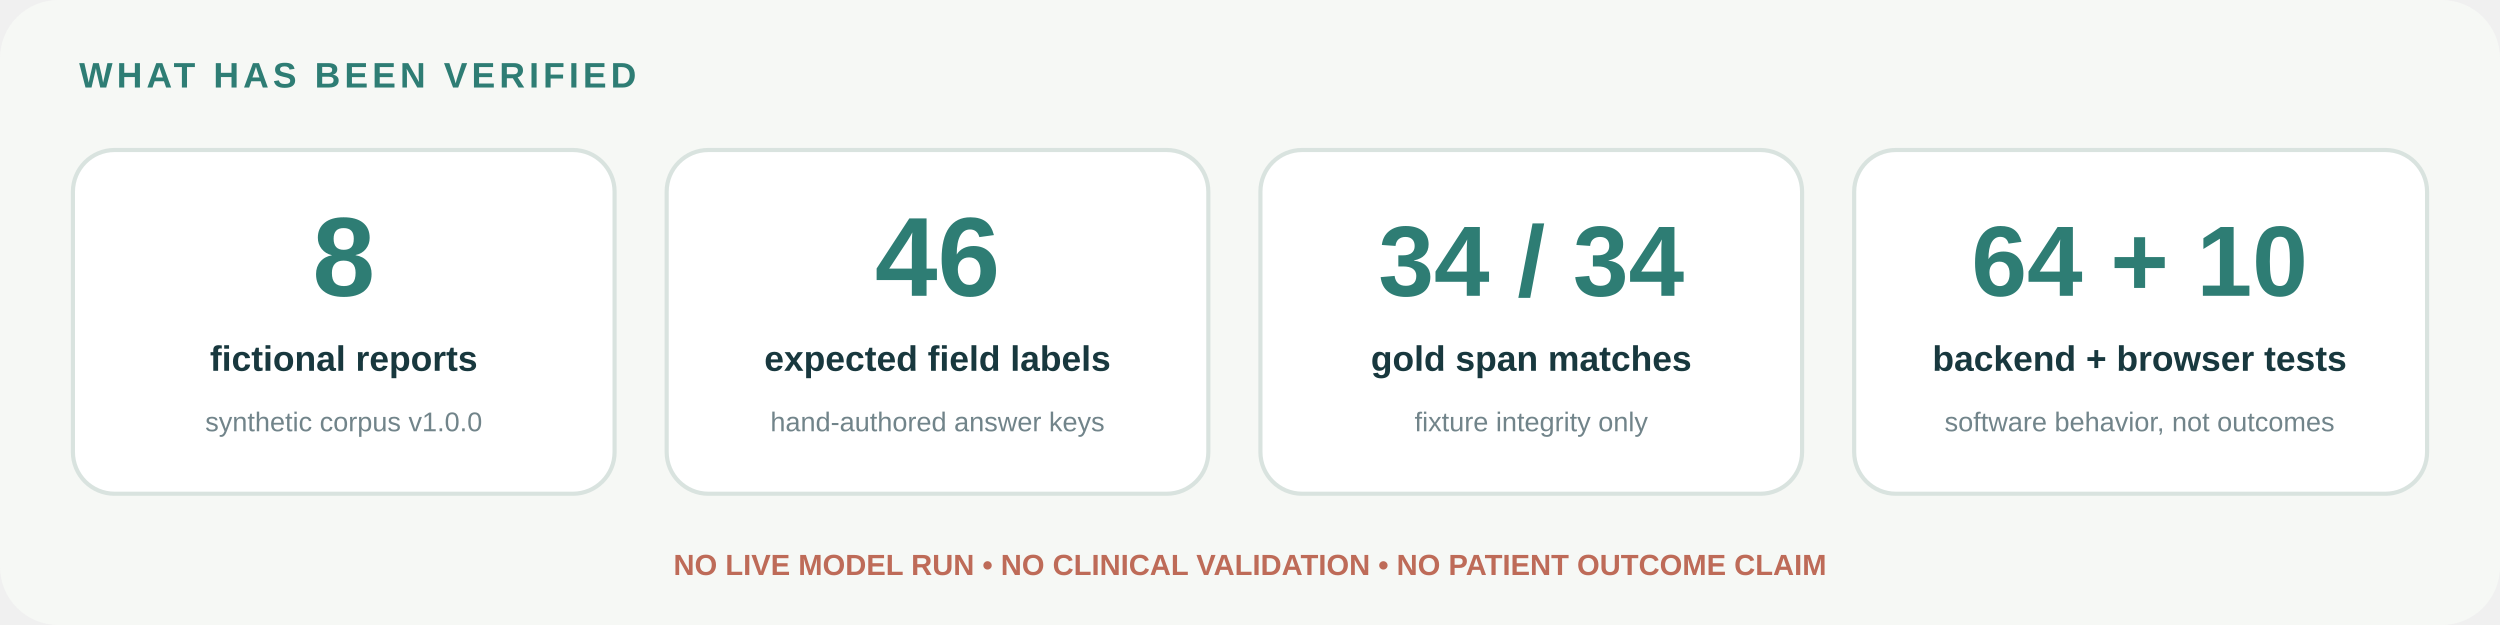
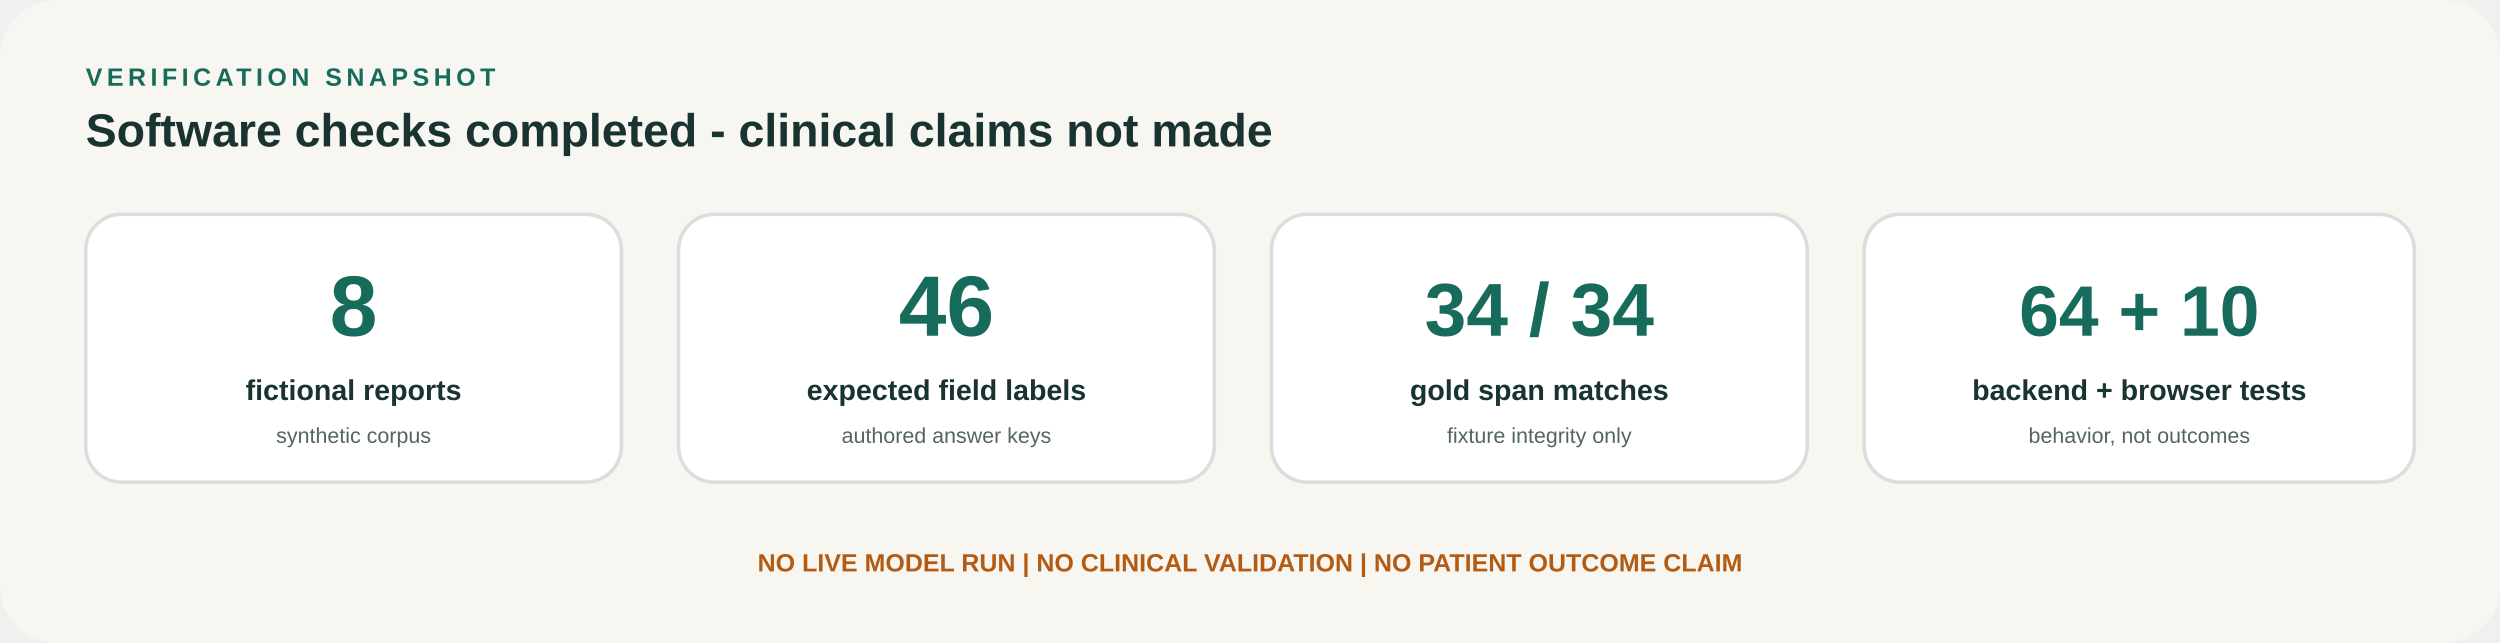
- <svg xmlns="http://www.w3.org/2000/svg" width="1200" height="300" viewBox="0 0 1200 300">
-   <rect width="1200" height="300" rx="28" fill="#F6F8F5" />
-   <text x="38" y="42" font-family="Arial,sans-serif" font-size="17" font-weight="700" letter-spacing="2" fill="#2E7D74">WHAT HAS BEEN VERIFIED</text>
-   <g font-family="Arial,sans-serif" text-anchor="middle">
-     <rect x="35" y="72" width="260" height="165" rx="20" fill="#FFFFFF" stroke="#D9E3DF" stroke-width="2" />
-     <text x="165" y="142" font-size="54" font-weight="700" fill="#2E7D74">8</text>
-     <text x="165" y="178" font-size="17" font-weight="700" fill="#18383E">fictional reports</text>
-     <text x="165" y="207" font-size="13" fill="#71848A">synthetic corpus v1.0.0</text>
-     <rect x="320" y="72" width="260" height="165" rx="20" fill="#FFFFFF" stroke="#D9E3DF" stroke-width="2" />
-     <text x="450" y="142" font-size="54" font-weight="700" fill="#2E7D74">46</text>
-     <text x="450" y="178" font-size="17" font-weight="700" fill="#18383E">expected field labels</text>
-     <text x="450" y="207" font-size="13" fill="#71848A">hand-authored answer keys</text>
-     <rect x="605" y="72" width="260" height="165" rx="20" fill="#FFFFFF" stroke="#D9E3DF" stroke-width="2" />
-     <text x="735" y="142" font-size="48" font-weight="700" fill="#2E7D74">34 / 34</text>
-     <text x="735" y="178" font-size="17" font-weight="700" fill="#18383E">gold span matches</text>
-     <text x="735" y="207" font-size="13" fill="#71848A">fixture integrity only</text>
-     <rect x="890" y="72" width="275" height="165" rx="20" fill="#FFFFFF" stroke="#D9E3DF" stroke-width="2" />
-     <text x="1027" y="142" font-size="48" font-weight="700" fill="#2E7D74">64 + 10</text>
-     <text x="1027" y="178" font-size="17" font-weight="700" fill="#18383E">backend + browser tests</text>
-     <text x="1027" y="207" font-size="13" fill="#71848A">software behavior, not outcomes</text>
+ <svg xmlns="http://www.w3.org/2000/svg" width="1400" height="360" viewBox="0 0 1400 360">
+   <rect width="1400" height="360" rx="32" fill="#f7f6f1" />
+   <text x="48" y="48" font-family="Arial, Helvetica, sans-serif" font-size="14" font-weight="700" letter-spacing="2.5" fill="#176b5b">VERIFICATION SNAPSHOT</text>
+   <text x="48" y="82" font-family="Arial, Helvetica, sans-serif" font-size="26" font-weight="700" fill="#193331">Software checks completed  -  clinical claims not made</text>
+   <g font-family="Arial, Helvetica, sans-serif" text-anchor="middle">
+     <rect x="48" y="120" width="300" height="150" rx="20" fill="#ffffff" stroke="#d8dfdc" stroke-width="2" />
+     <text x="198" y="188" font-size="48" font-weight="700" fill="#176b5b">8</text>
+     <text x="198" y="224" font-size="16" font-weight="700" fill="#193331">fictional reports</text>
+     <text x="198" y="248" font-size="12" fill="#526562">synthetic corpus</text>
+     <rect x="380" y="120" width="300" height="150" rx="20" fill="#ffffff" stroke="#d8dfdc" stroke-width="2" />
+     <text x="530" y="188" font-size="48" font-weight="700" fill="#176b5b">46</text>
+     <text x="530" y="224" font-size="16" font-weight="700" fill="#193331">expected field labels</text>
+     <text x="530" y="248" font-size="12" fill="#526562">authored answer keys</text>
+     <rect x="712" y="120" width="300" height="150" rx="20" fill="#ffffff" stroke="#d8dfdc" stroke-width="2" />
+     <text x="862" y="188" font-size="42" font-weight="700" fill="#176b5b">34 / 34</text>
+     <text x="862" y="224" font-size="16" font-weight="700" fill="#193331">gold span matches</text>
+     <text x="862" y="248" font-size="12" fill="#526562">fixture integrity only</text>
+     <rect x="1044" y="120" width="308" height="150" rx="20" fill="#ffffff" stroke="#d8dfdc" stroke-width="2" />
+     <text x="1198" y="188" font-size="40" font-weight="700" fill="#176b5b">64 + 10</text>
+     <text x="1198" y="224" font-size="16" font-weight="700" fill="#193331">backend + browser tests</text>
+     <text x="1198" y="248" font-size="12" fill="#526562">behavior, not outcomes</text>
  </g>
-   <text x="600" y="276" text-anchor="middle" font-family="Arial,sans-serif" font-size="14" font-weight="700" fill="#BE6B58">NO LIVE MODEL RUN  •  NO CLINICAL VALIDATION  •  NO PATIENT OUTCOME CLAIM</text>
+   <text x="700" y="320" text-anchor="middle" font-family="Arial, Helvetica, sans-serif" font-size="14" font-weight="700" fill="#b45b13">NO LIVE MODEL RUN   |   NO CLINICAL VALIDATION   |   NO PATIENT OUTCOME CLAIM</text>
</svg>
